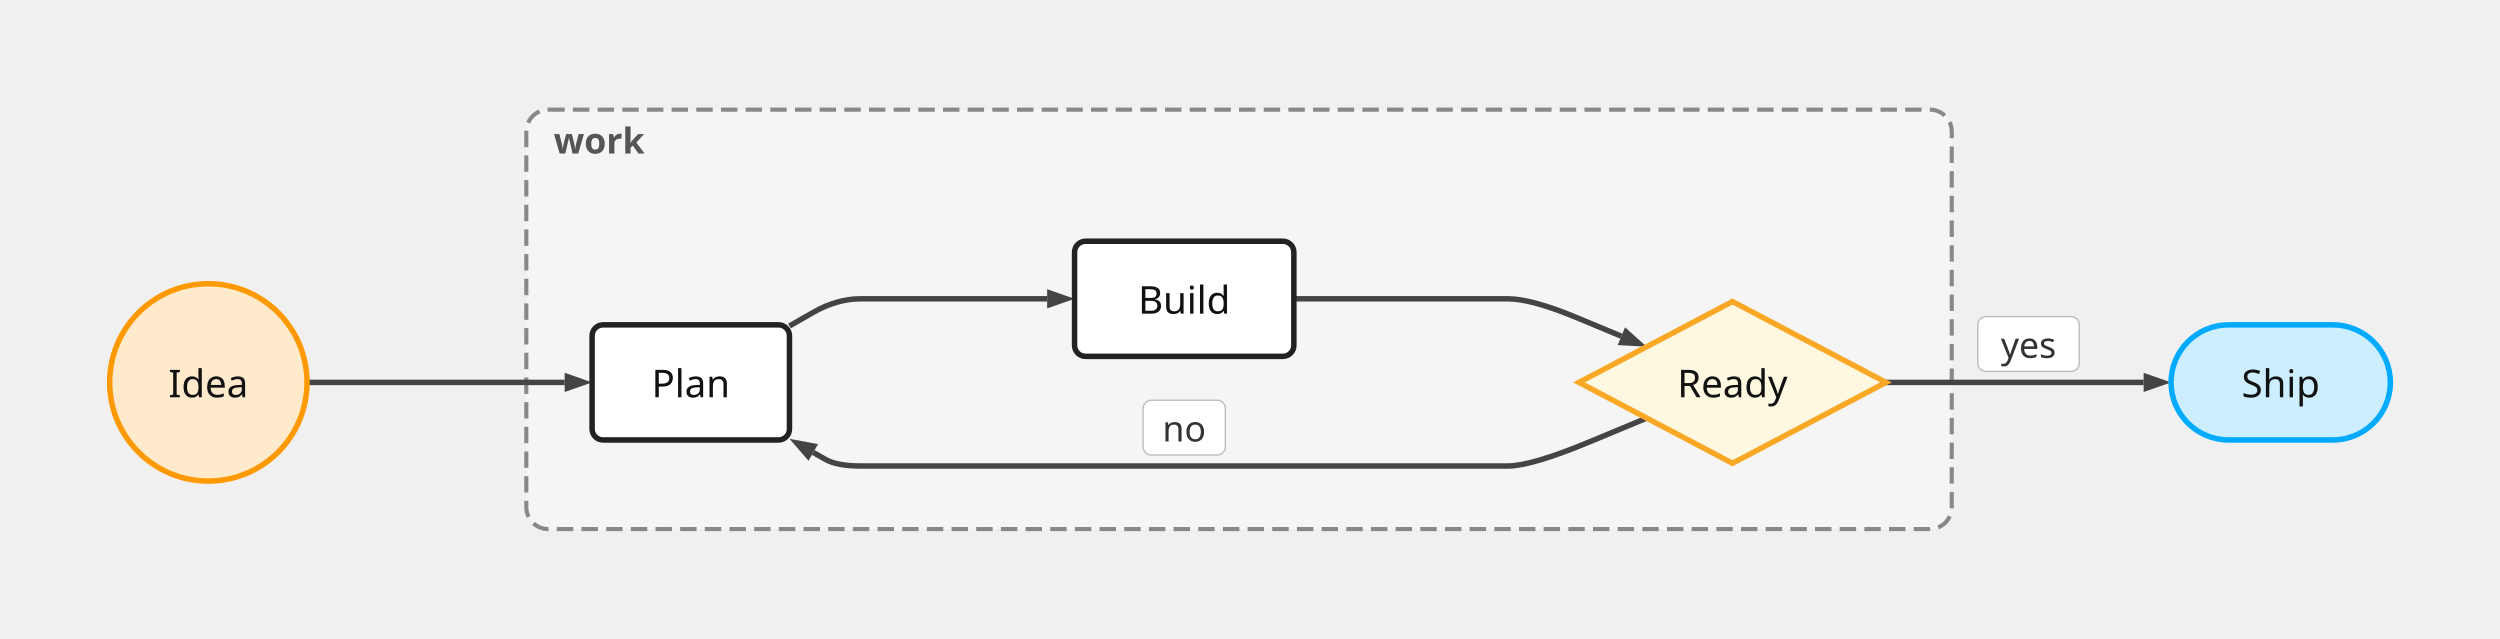
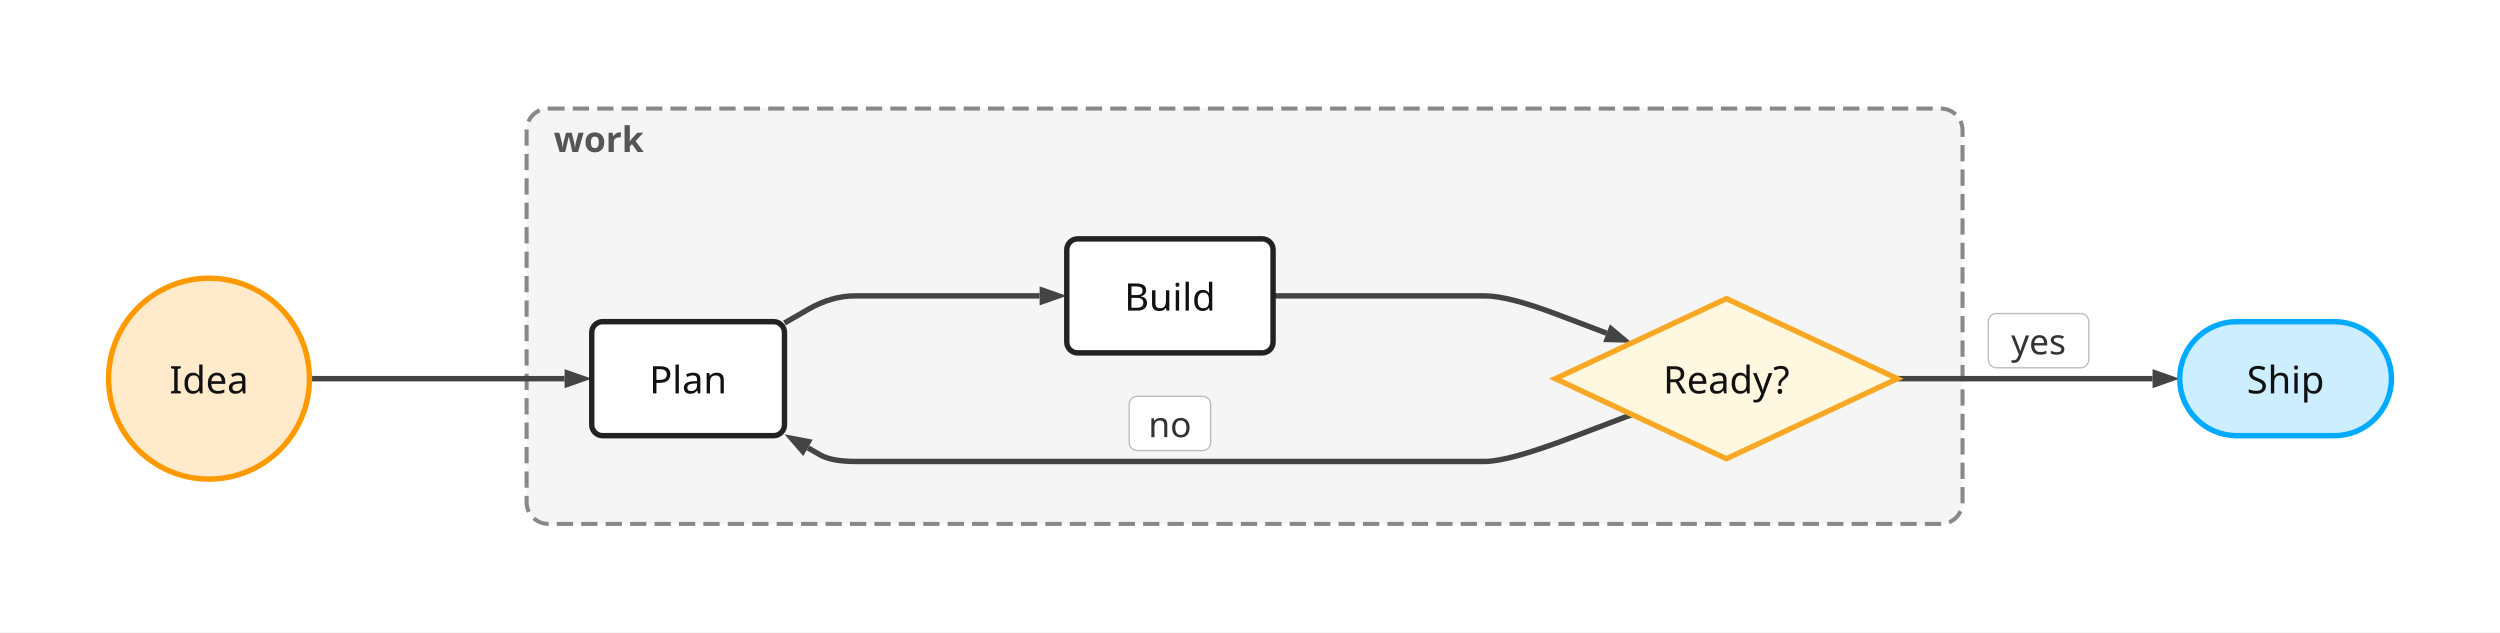
- <svg xmlns="http://www.w3.org/2000/svg" viewBox="-40 -43.75 912 233" style="max-width:100%">
+ <svg xmlns="http://www.w3.org/2000/svg" viewBox="-40 -43.75 921 233" style="max-width:100%">
+   <rect x="-40" y="-43.75" width="921" height="233" fill="white" />
  <defs>
    <marker id="arrowhead" markerWidth="10" markerHeight="7" refX="0" refY="3.5" orient="auto" markerUnits="userSpaceOnUse">
      <polygon points="0 0, 10 3.5, 0 7" fill="#444444" />
    </marker>
    <marker id="arrowhead-thick" markerWidth="14" markerHeight="10" refX="0" refY="5" orient="auto" markerUnits="userSpaceOnUse">
      <polygon points="0 0, 14 5, 0 10" fill="#444444" />
    </marker>
    <marker id="arrowhead-reverse" markerWidth="10" markerHeight="7" refX="10" refY="3.5" orient="auto" markerUnits="userSpaceOnUse">
      <polygon points="10 0, 0 3.5, 10 7" fill="#444444" />
    </marker>
  </defs>
  <g>
-     <rect x="152" y="-3.75" width="520" height="153" fill="#f5f5f5" fill-opacity="1" stroke="#888888" stroke-width="1.5" stroke-dasharray="6 3" rx="8" ry="8" />
-     <text x="162" y="12.25" fill="#555555" font-size="13" font-family="system-ui, sans-serif" font-weight="bold">work</text>
+     <rect x="154" y="-3.75" width="529" height="153" fill="#f5f5f5" fill-opacity="1" stroke="#888888" stroke-width="1.5" stroke-dasharray="6 3" rx="8" ry="8" />
+     <text x="164" y="12.25" fill="#555555" font-size="13" font-family="system-ui, sans-serif" font-weight="bold">work</text>
  </g>
-   <path d="M 72 95.75 L 80.667 95.75 Q 89.333 95.75 98 95.75 Q 106.667 95.75 115.333 95.75 Q 124 95.75 132.667 95.75 Q 141.333 95.75 150 95.75 Q 158.667 95.75 162.333 95.75 L 166 95.75" fill="none" stroke="#444444" stroke-width="2" marker-end="url(#arrowhead)" />
-   <path d="M 248 75.162 L 256.667 70.206 Q 265.333 65.25 274 65.25 Q 282.667 65.25 291.333 65.25 Q 300 65.25 308.667 65.25 Q 317.333 65.25 326 65.25 Q 334.667 65.25 338.333 65.25 L 342 65.25" fill="none" stroke="#444444" stroke-width="2" marker-end="url(#arrowhead)" />
-   <path d="M 432 65.25 L 440.667 65.25 Q 449.333 65.25 458 65.25 Q 466.667 65.25 475.333 65.25 Q 484 65.25 492.667 65.25 Q 501.333 65.25 510 65.25 Q 518.667 65.25 535.07 72.072 L 551.473 78.895" fill="none" stroke="#444444" stroke-width="2" marker-end="url(#arrowhead)" />
-   <path d="M 648 95.75 L 656.667 95.75 Q 665.333 95.75 674 95.75 Q 682.667 95.75 691.333 95.75 Q 700 95.75 708.667 95.75 Q 717.333 95.75 726 95.75 Q 734.667 95.75 738.333 95.75 L 742 95.75" fill="none" stroke="#444444" stroke-width="2" marker-end="url(#arrowhead)" />
-   <path d="M 560.707 108.765 L 539.687 117.508 Q 518.667 126.25 510 126.25 Q 501.333 126.25 492.667 126.25 Q 484 126.25 475.333 126.25 Q 466.667 126.25 458 126.25 Q 449.333 126.25 420.667 126.25 Q 392 126.25 363.333 126.25 Q 334.667 126.25 326 126.25 Q 317.333 126.25 308.667 126.25 Q 300 126.25 291.333 126.25 Q 282.667 126.25 274 126.25 Q 265.333 126.25 261.007 123.776 L 256.681 121.302" fill="none" stroke="#444444" stroke-width="2" marker-end="url(#arrowhead)" />
-   <g transform="translate(0, 59.75)" data-node-id="idea">
-     <circle cx="36" cy="36" r="36" fill="#ffebcc" stroke="#ff9900" stroke-width="2" />
-     <text x="36" y="36" text-anchor="middle" dominant-baseline="central" fill="#111111" font-size="14" font-family="system-ui, sans-serif">Idea</text>
+   <path d="M 74 95.75 L 82.667 95.75 Q 91.333 95.75 100 95.75 Q 108.667 95.75 117.333 95.75 Q 126 95.75 134.667 95.75 Q 143.333 95.75 152 95.75 Q 160.667 95.75 164.333 95.75 L 168 95.75" fill="none" stroke="#444444" stroke-width="2" marker-end="url(#arrowhead)" />
+   <path d="M 249 75.256 L 257.667 70.253 Q 266.333 65.25 275 65.25 Q 283.667 65.25 292.333 65.25 Q 301 65.25 309.667 65.25 Q 318.333 65.25 327 65.25 Q 335.667 65.25 339.333 65.25 L 343 65.25" fill="none" stroke="#444444" stroke-width="2" marker-end="url(#arrowhead)" />
+   <path d="M 429 65.25 L 437.667 65.25 Q 446.333 65.25 455 65.25 Q 463.667 65.25 472.333 65.25 Q 481 65.25 489.667 65.25 Q 498.333 65.25 507 65.25 Q 515.667 65.25 533.763 72.121 L 551.86 78.992" fill="none" stroke="#444444" stroke-width="2" marker-end="url(#arrowhead)" />
+   <path d="M 659 95.75 L 667.667 95.75 Q 676.333 95.75 685 95.75 Q 693.667 95.75 702.333 95.75 Q 711 95.75 719.667 95.75 Q 728.333 95.75 737 95.75 Q 745.667 95.75 749.333 95.75 L 753 95.75" fill="none" stroke="#444444" stroke-width="2" marker-end="url(#arrowhead)" />
+   <path d="M 561.209 108.959 L 538.438 117.605 Q 515.667 126.25 507 126.25 Q 498.333 126.25 489.667 126.25 Q 481 126.25 472.333 126.25 Q 463.667 126.25 455 126.25 Q 446.333 126.25 418.667 126.25 Q 391 126.25 363.333 126.25 Q 335.667 126.25 327 126.25 Q 318.333 126.25 309.667 126.25 Q 301 126.25 292.333 126.25 Q 283.667 126.25 275 126.25 Q 266.333 126.25 261.997 123.747 L 257.66 121.243" fill="none" stroke="#444444" stroke-width="2" marker-end="url(#arrowhead)" />
+   <g transform="translate(0, 58.75)" data-node-id="idea">
+     <circle cx="37" cy="37" r="37" fill="#ffebcc" stroke="#ff9900" stroke-width="2" />
+     <text x="37" y="37" text-anchor="middle" dominant-baseline="central" fill="#111111" font-size="14" font-family="system-ui, sans-serif">Idea</text>
  </g>
-   <g transform="translate(176, 74.75)" data-node-id="plan">
-     <rect x="0" y="0" width="72" height="42" rx="4" ry="4" fill="#ffffff" stroke="#222222" stroke-width="2" />
-     <text x="36" y="21" text-anchor="middle" dominant-baseline="central" fill="#111111" font-size="14" font-family="system-ui, sans-serif">Plan</text>
+   <g transform="translate(178, 74.75)" data-node-id="plan">
+     <rect x="0" y="0" width="71" height="42" rx="4" ry="4" fill="#ffffff" stroke="#222222" stroke-width="2" />
+     <text x="35.5" y="21" text-anchor="middle" dominant-baseline="central" fill="#111111" font-size="14" font-family="system-ui, sans-serif">Plan</text>
  </g>
-   <g transform="translate(352, 44.25)" data-node-id="build">
-     <rect x="0" y="0" width="80" height="42" rx="4" ry="4" fill="#ffffff" stroke="#222222" stroke-width="2" />
-     <text x="40" y="21" text-anchor="middle" dominant-baseline="central" fill="#111111" font-size="14" font-family="system-ui, sans-serif">Build</text>
+   <g transform="translate(353, 44.25)" data-node-id="build">
+     <rect x="0" y="0" width="76" height="42" rx="4" ry="4" fill="#ffffff" stroke="#222222" stroke-width="2" />
+     <text x="38" y="21" text-anchor="middle" dominant-baseline="central" fill="#111111" font-size="14" font-family="system-ui, sans-serif">Build</text>
  </g>
-   <g transform="translate(536, 66.25)" data-node-id="test">
-     <polygon points="56,0 112,29.5 56,59 0,29.5" fill="#fff8e1" stroke="#f9a825" stroke-width="2" />
-     <text x="56" y="29.5" text-anchor="middle" dominant-baseline="central" fill="#111111" font-size="14" font-family="system-ui, sans-serif">Ready</text>
+   <g transform="translate(533, 66.25)" data-node-id="test">
+     <polygon points="63,0 126,29.5 63,59 0,29.5" fill="#fff8e1" stroke="#f9a825" stroke-width="2" />
+     <text x="63" y="29.5" text-anchor="middle" dominant-baseline="central" fill="#111111" font-size="14" font-family="system-ui, sans-serif">Ready?</text>
  </g>
-   <g transform="translate(752, 74.75)" data-node-id="ship">
-     <rect x="0" y="0" width="80" height="42" rx="21" ry="21" fill="#cceeff" stroke="#00aaff" stroke-width="2" />
-     <text x="40" y="21" text-anchor="middle" dominant-baseline="central" fill="#111111" font-size="14" font-family="system-ui, sans-serif">Ship</text>
+   <g transform="translate(763, 74.75)" data-node-id="ship">
+     <rect x="0" y="0" width="78" height="42" rx="21" ry="21" fill="#cceeff" stroke="#00aaff" stroke-width="2" />
+     <text x="39" y="21" text-anchor="middle" dominant-baseline="central" fill="#111111" font-size="14" font-family="system-ui, sans-serif">Ship</text>
  </g>
-   <g transform="translate(700, 81.75)">
+   <g transform="translate(711, 81.75)">
    <rect x="-18.5" y="-10" width="37" height="20" fill="white" stroke="#bbb" stroke-width="0.5" rx="3" />
    <text text-anchor="middle" dominant-baseline="central" fill="#333333" font-size="13" font-family="system-ui, sans-serif">yes</text>
  </g>
-   <g transform="translate(392, 112.25)">
+   <g transform="translate(391, 112.25)">
    <rect x="-15" y="-10" width="30" height="20" fill="white" stroke="#bbb" stroke-width="0.5" rx="3" />
    <text text-anchor="middle" dominant-baseline="central" fill="#333333" font-size="13" font-family="system-ui, sans-serif">no</text>
  </g>
</svg>
